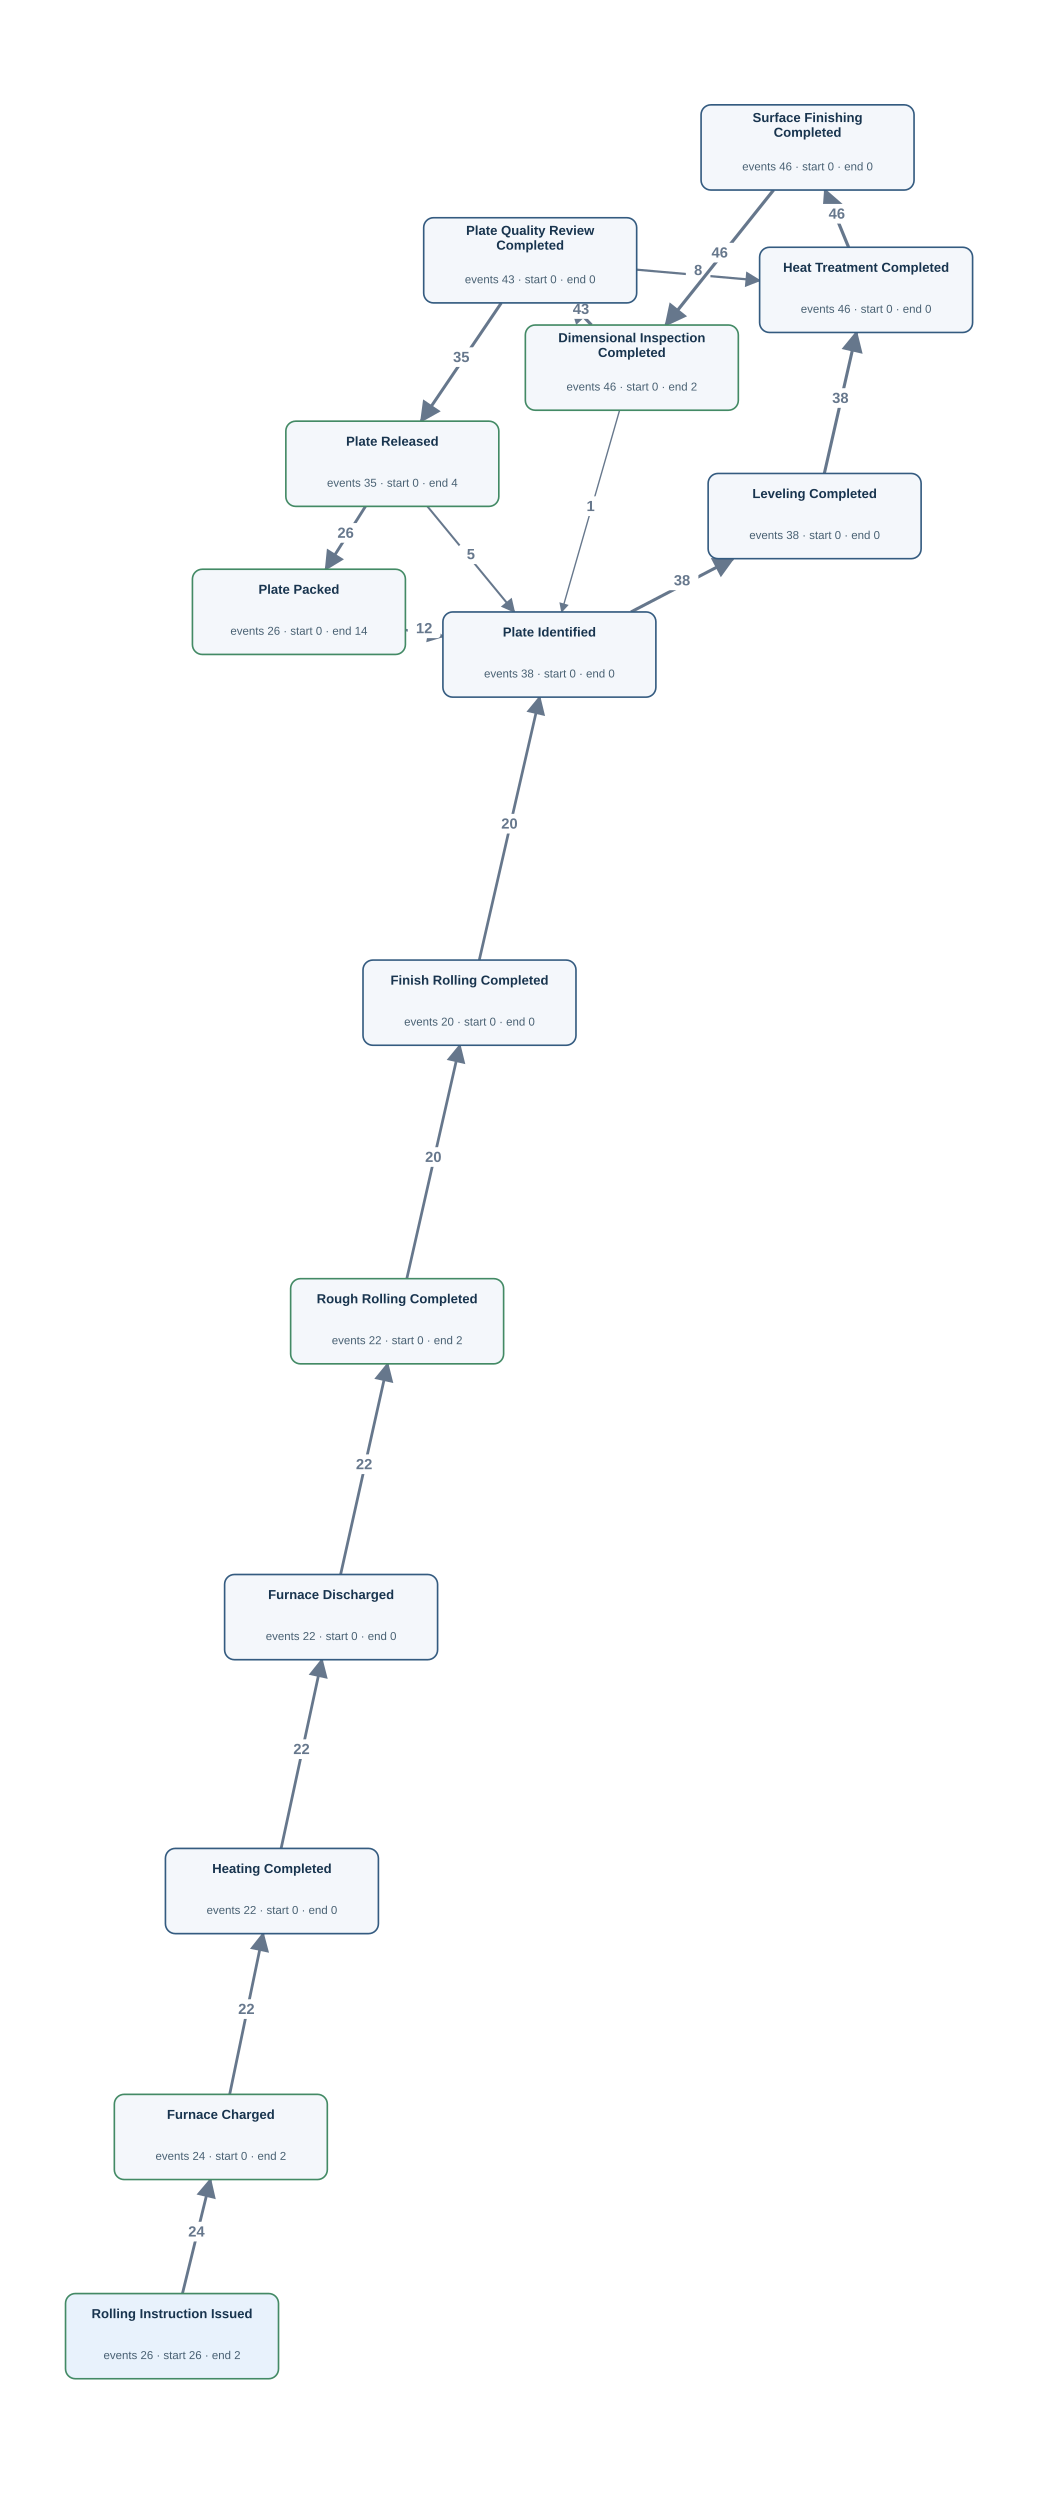
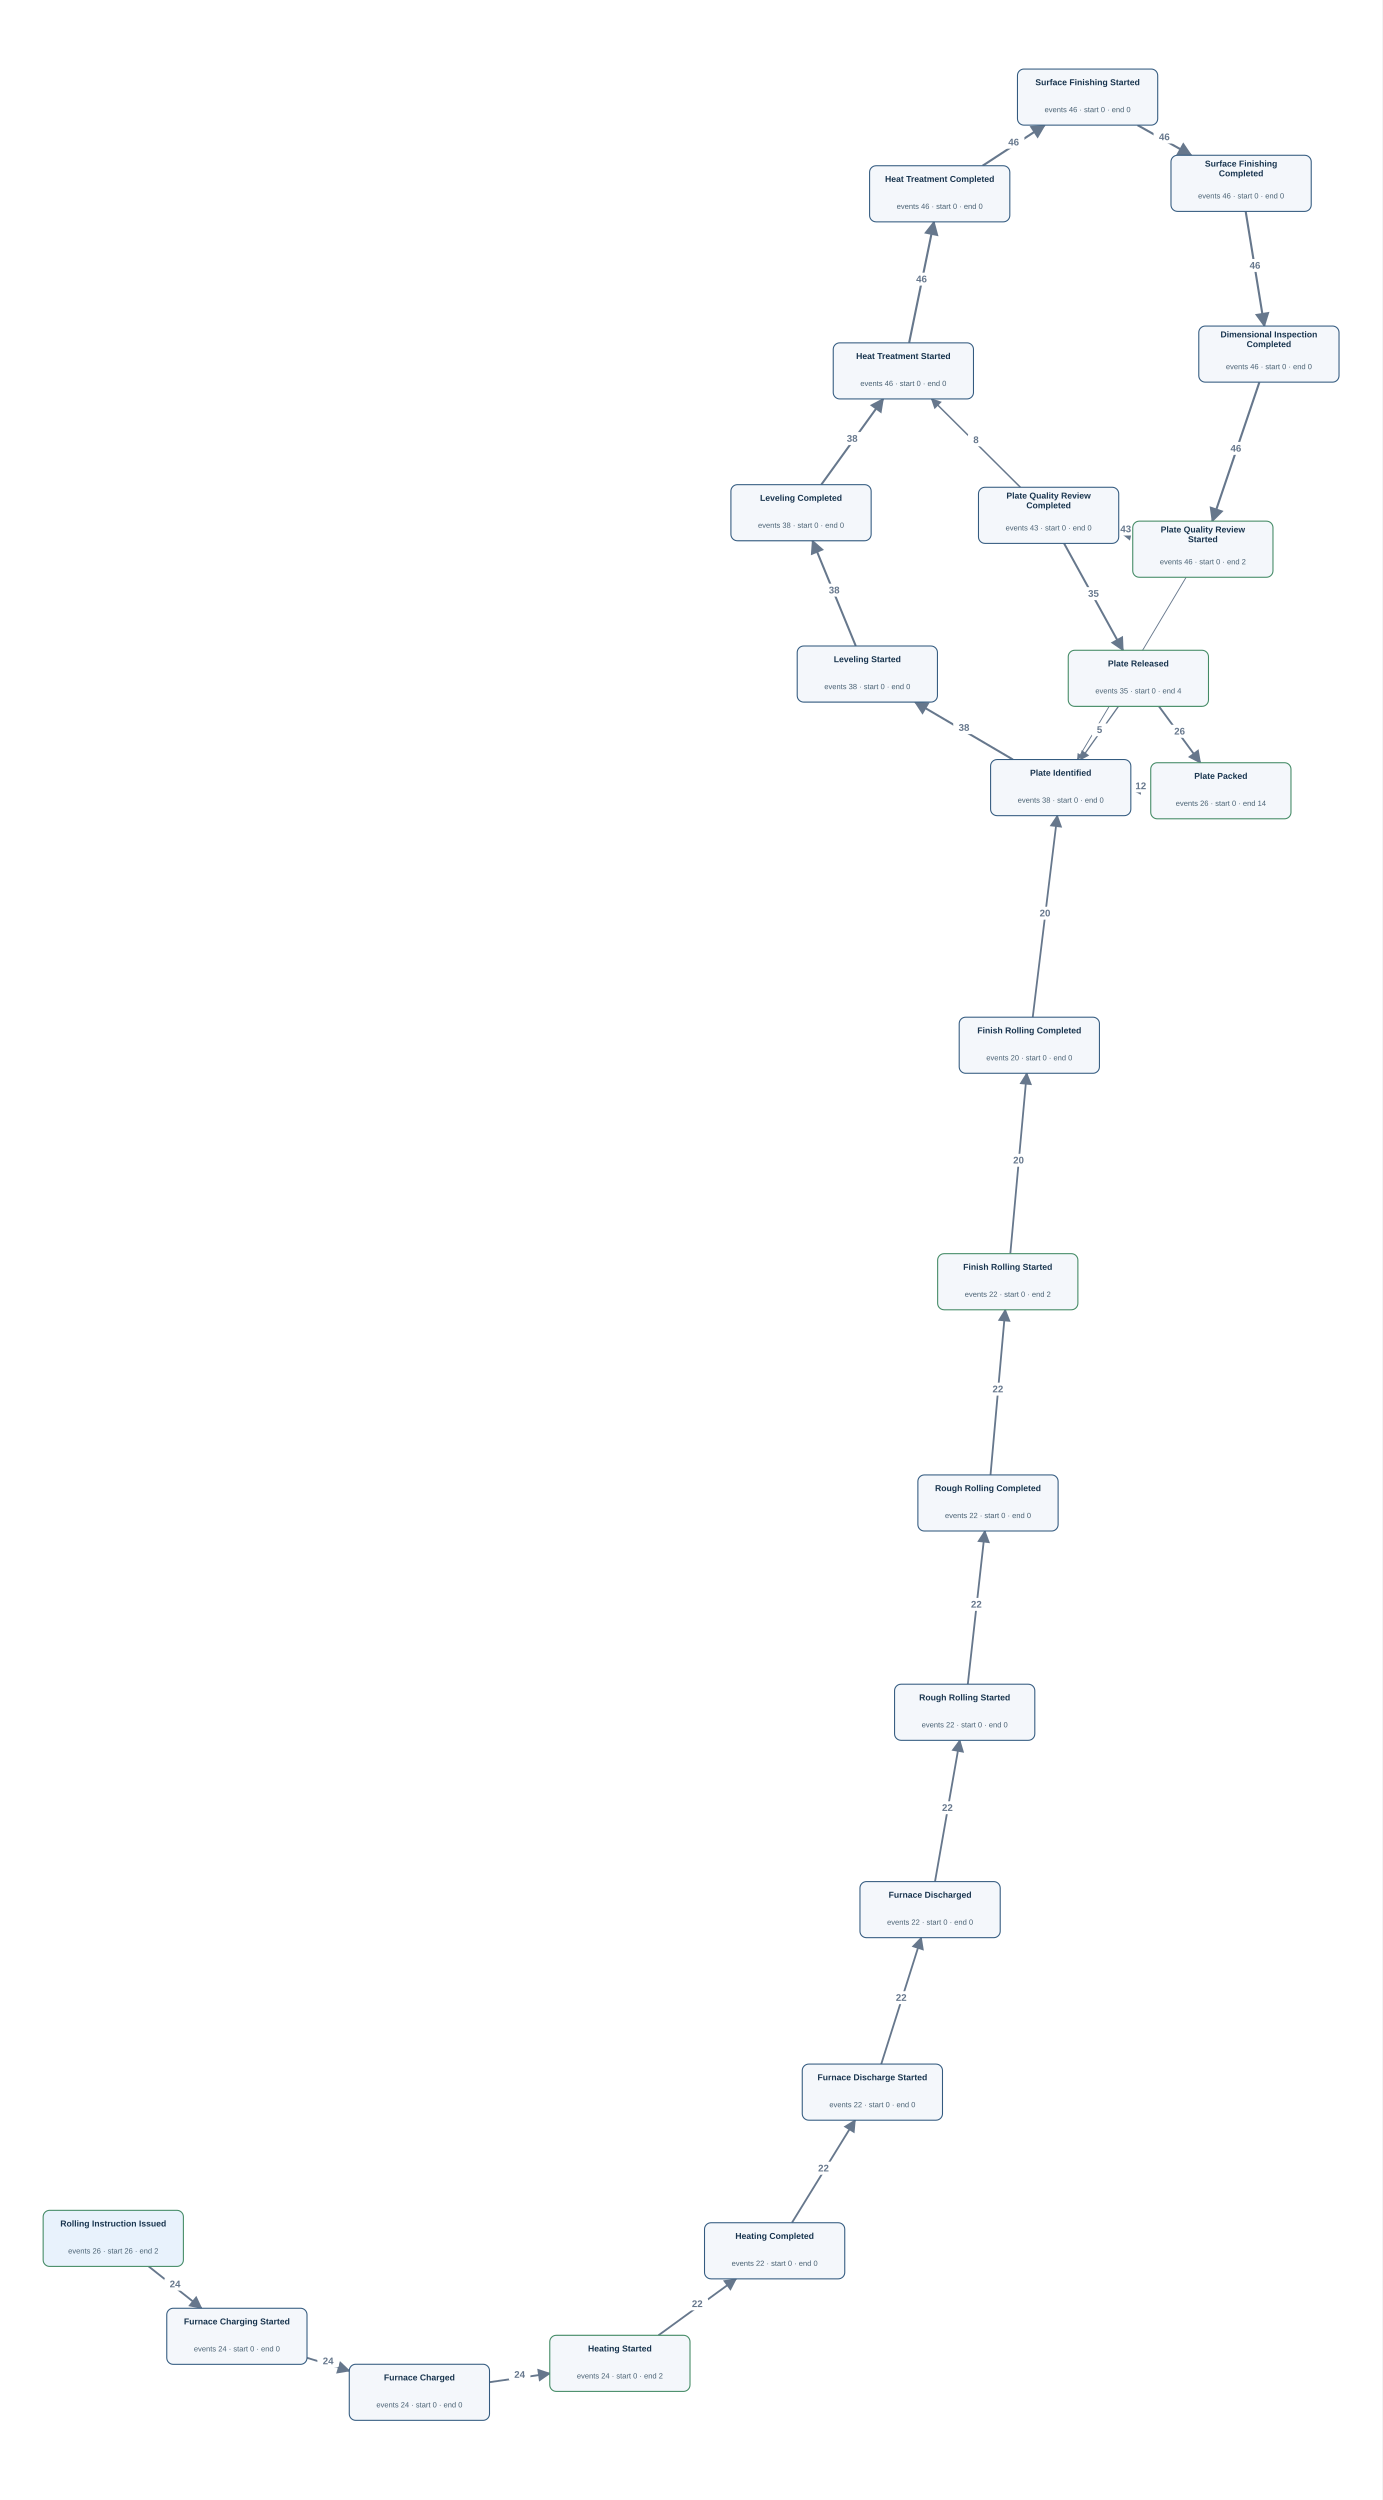
- <svg xmlns="http://www.w3.org/2000/svg" viewBox="0 0 1267 3052" width="1267" height="3052" role="img" aria-label="Gold directly follows graph">
+ <svg xmlns="http://www.w3.org/2000/svg" viewBox="0 0 2563 4635" width="2563" height="4635" role="img" aria-label="Gold directly follows graph">
  <defs>
    <marker id="arr" viewBox="0 0 10 10" refX="9" refY="5" markerWidth="7" markerHeight="7" orient="auto-start-reverse">
      <path d="M 0 0 L 10 5 L 0 10 z" fill="#66778c" />
    </marker>
  </defs>
-   <rect width="1267.343" height="3051.964" fill="#fff" />
-   <g data-source="Dimensional Inspection Completed" data-target="Plate Identified" data-edge="Dimensional Inspection Completed → Plate Identified">
-     <path d="M 756.402 500.794 Q 721.023 623.932, 685.643 747.069" fill="none" stroke="#66778c" stroke-width="1.685" marker-end="url(#arr)" />
-     <rect x="706.023" y="605.932" width="30" height="24" rx="4" fill="white" />
-     <text x="721.023" y="623.932" text-anchor="middle" font-family="Arial,sans-serif" font-size="18" font-weight="700" fill="#66778c">1</text>
-   </g>
-   <g data-source="Dimensional Inspection Completed" data-target="Plate Quality Review Completed" data-edge="Dimensional Inspection Completed → Plate Quality Review Completed">
-     <path d="M 722.082 396.794 Q 709.293 383.294, 696.505 369.794" fill="none" stroke="#66778c" stroke-width="3.849" marker-end="url(#arr)" />
-     <rect x="689.293" y="365.294" width="40" height="24" rx="4" fill="white" />
-     <text x="709.293" y="383.294" text-anchor="middle" font-family="Arial,sans-serif" font-size="18" font-weight="700" fill="#66778c">43</text>
+   <rect width="2562.548" height="4635.314" fill="#fff" />
+   <g data-source="Dimensional Inspection Completed" data-target="Plate Quality Review Started" data-edge="Dimensional Inspection Completed → Plate Quality Review Started">
+     <path d="M 2334.946 708.494 Q 2291.325 837.359, 2247.704 966.224" fill="none" stroke="#66778c" stroke-width="3.895" marker-end="url(#arr)" />
+     <rect x="2271.325" y="819.359" width="40" height="24" rx="4" fill="white" />
+     <text x="2291.325" y="837.359" text-anchor="middle" font-family="Arial,sans-serif" font-size="18" font-weight="700" fill="#66778c">46</text>
  </g>
  <g data-source="Finish Rolling Completed" data-target="Plate Identified" data-edge="Finish Rolling Completed → Plate Identified">
-     <path d="M 585.091 1172.065 Q 621.929 1011.567, 658.767 851.069" fill="none" stroke="#66778c" stroke-width="3.331" marker-end="url(#arr)" />
-     <rect x="601.929" y="993.567" width="40" height="24" rx="4" fill="white" />
-     <text x="621.929" y="1011.567" text-anchor="middle" font-family="Arial,sans-serif" font-size="18" font-weight="700" fill="#66778c">20</text>
-   </g>
-   <g data-source="Furnace Charged" data-target="Heating Completed" data-edge="Furnace Charged → Heating Completed">
-     <path d="M 280.39 2556.786 Q 300.772 2458.675, 321.153 2360.565" fill="none" stroke="#66778c" stroke-width="3.395" marker-end="url(#arr)" />
-     <rect x="280.772" y="2440.675" width="40" height="24" rx="4" fill="white" />
-     <text x="300.772" y="2458.675" text-anchor="middle" font-family="Arial,sans-serif" font-size="18" font-weight="700" fill="#66778c">22</text>
-   </g>
-   <g data-source="Furnace Discharged" data-target="Rough Rolling Completed" data-edge="Furnace Discharged → Rough Rolling Completed">
-     <path d="M 415.811 1922.149 Q 444.509 1793.569, 473.207 1664.989" fill="none" stroke="#66778c" stroke-width="3.395" marker-end="url(#arr)" />
-     <rect x="424.509" y="1775.569" width="40" height="24" rx="4" fill="white" />
-     <text x="444.509" y="1793.569" text-anchor="middle" font-family="Arial,sans-serif" font-size="18" font-weight="700" fill="#66778c">22</text>
-   </g>
-   <g data-source="Heat Treatment Completed" data-target="Surface Finishing Completed" data-edge="Heat Treatment Completed → Surface Finishing Completed">
-     <path d="M 1035.967 301.866 Q 1021.607 266.933, 1007.247 232.0" fill="none" stroke="#66778c" stroke-width="3.895" marker-end="url(#arr)" />
-     <rect x="1001.607" y="248.933" width="40" height="24" rx="4" fill="white" />
-     <text x="1021.607" y="266.933" text-anchor="middle" font-family="Arial,sans-serif" font-size="18" font-weight="700" fill="#66778c">46</text>
-   </g>
-   <g data-source="Heating Completed" data-target="Furnace Discharged" data-edge="Heating Completed → Furnace Discharged">
-     <path d="M 343.19 2256.565 Q 368.08 2141.357, 392.971 2026.149" fill="none" stroke="#66778c" stroke-width="3.395" marker-end="url(#arr)" />
-     <rect x="348.08" y="2123.357" width="40" height="24" rx="4" fill="white" />
-     <text x="368.08" y="2141.357" text-anchor="middle" font-family="Arial,sans-serif" font-size="18" font-weight="700" fill="#66778c">22</text>
-   </g>
-   <g data-source="Leveling Completed" data-target="Heat Treatment Completed" data-edge="Leveling Completed → Heat Treatment Completed">
-     <path d="M 1006.333 578.017 Q 1025.921 491.942, 1045.509 405.866" fill="none" stroke="#66778c" stroke-width="3.764" marker-end="url(#arr)" />
-     <rect x="1005.921" y="473.942" width="40" height="24" rx="4" fill="white" />
-     <text x="1025.921" y="491.942" text-anchor="middle" font-family="Arial,sans-serif" font-size="18" font-weight="700" fill="#66778c">38</text>
-   </g>
-   <g data-source="Plate Identified" data-target="Leveling Completed" data-edge="Plate Identified → Leveling Completed">
-     <path d="M 770.302 747.069 Q 832.601 714.543, 894.9 682.017" fill="none" stroke="#66778c" stroke-width="3.764" marker-end="url(#arr)" />
-     <rect x="812.601" y="696.543" width="40" height="24" rx="4" fill="white" />
-     <text x="832.601" y="714.543" text-anchor="middle" font-family="Arial,sans-serif" font-size="18" font-weight="700" fill="#66778c">38</text>
+     <path d="M 1914.692 1885.88 Q 1937.455 1699.052, 1960.218 1512.223" fill="none" stroke="#66778c" stroke-width="3.331" marker-end="url(#arr)" />
+     <rect x="1917.455" y="1681.052" width="40" height="24" rx="4" fill="white" />
+     <text x="1937.455" y="1699.052" text-anchor="middle" font-family="Arial,sans-serif" font-size="18" font-weight="700" fill="#66778c">20</text>
+   </g>
+   <g data-source="Finish Rolling Started" data-target="Finish Rolling Completed" data-edge="Finish Rolling Started → Finish Rolling Completed">
+     <path d="M 1873.136 2324.317 Q 1888.376 2157.099, 1903.617 1989.88" fill="none" stroke="#66778c" stroke-width="3.331" marker-end="url(#arr)" />
+     <rect x="1868.376" y="2139.099" width="40" height="24" rx="4" fill="white" />
+     <text x="1888.376" y="2157.099" text-anchor="middle" font-family="Arial,sans-serif" font-size="18" font-weight="700" fill="#66778c">20</text>
+   </g>
+   <g data-source="Furnace Charged" data-target="Heating Started" data-edge="Furnace Charged → Heating Started">
+     <path d="M 907.556 4416.549 Q 963.418 4408.485, 1019.28 4400.422" fill="none" stroke="#66778c" stroke-width="3.453" marker-end="url(#arr)" />
+     <rect x="943.418" y="4390.485" width="40" height="24" rx="4" fill="white" />
+     <text x="963.418" y="4408.485" text-anchor="middle" font-family="Arial,sans-serif" font-size="18" font-weight="700" fill="#66778c">24</text>
+   </g>
+   <g data-source="Furnace Charging Started" data-target="Furnace Charged" data-edge="Furnace Charging Started → Furnace Charged">
+     <path d="M 569.186 4371.378 Q 608.371 4383.402, 647.556 4395.425" fill="none" stroke="#66778c" stroke-width="3.453" marker-end="url(#arr)" />
+     <rect x="588.371" y="4365.402" width="40" height="24" rx="4" fill="white" />
+     <text x="608.371" y="4383.402" text-anchor="middle" font-family="Arial,sans-serif" font-size="18" font-weight="700" fill="#66778c">24</text>
+   </g>
+   <g data-source="Furnace Discharge Started" data-target="Furnace Discharged" data-edge="Furnace Discharge Started → Furnace Discharged">
+     <path d="M 1633.822 3826.823 Q 1670.881 3709.642, 1707.94 3592.46" fill="none" stroke="#66778c" stroke-width="3.395" marker-end="url(#arr)" />
+     <rect x="1650.881" y="3691.642" width="40" height="24" rx="4" fill="white" />
+     <text x="1670.881" y="3709.642" text-anchor="middle" font-family="Arial,sans-serif" font-size="18" font-weight="700" fill="#66778c">22</text>
+   </g>
+   <g data-source="Furnace Discharged" data-target="Rough Rolling Started" data-edge="Furnace Discharged → Rough Rolling Started">
+     <path d="M 1733.5 3488.46 Q 1756.455 3357.502, 1779.411 3226.544" fill="none" stroke="#66778c" stroke-width="3.395" marker-end="url(#arr)" />
+     <rect x="1736.455" y="3339.502" width="40" height="24" rx="4" fill="white" />
+     <text x="1756.455" y="3357.502" text-anchor="middle" font-family="Arial,sans-serif" font-size="18" font-weight="700" fill="#66778c">22</text>
+   </g>
+   <g data-source="Heat Treatment Completed" data-target="Surface Finishing Started" data-edge="Heat Treatment Completed → Surface Finishing Started">
+     <path d="M 1821.728 307.306 Q 1879.303 269.653, 1936.878 232.0" fill="none" stroke="#66778c" stroke-width="3.895" marker-end="url(#arr)" />
+     <rect x="1859.303" y="251.653" width="40" height="24" rx="4" fill="white" />
+     <text x="1879.303" y="269.653" text-anchor="middle" font-family="Arial,sans-serif" font-size="18" font-weight="700" fill="#66778c">46</text>
+   </g>
+   <g data-source="Heat Treatment Started" data-target="Heat Treatment Completed" data-edge="Heat Treatment Started → Heat Treatment Completed">
+     <path d="M 1685.491 635.641 Q 1708.516 523.474, 1731.541 411.306" fill="none" stroke="#66778c" stroke-width="3.895" marker-end="url(#arr)" />
+     <rect x="1688.516" y="505.474" width="40" height="24" rx="4" fill="white" />
+     <text x="1708.516" y="523.474" text-anchor="middle" font-family="Arial,sans-serif" font-size="18" font-weight="700" fill="#66778c">46</text>
+   </g>
+   <g data-source="Heating Completed" data-target="Furnace Discharge Started" data-edge="Heating Completed → Furnace Discharge Started">
+     <path d="M 1468.206 4120.979 Q 1526.775 4025.901, 1585.344 3930.823" fill="none" stroke="#66778c" stroke-width="3.395" marker-end="url(#arr)" />
+     <rect x="1506.775" y="4007.901" width="40" height="24" rx="4" fill="white" />
+     <text x="1526.775" y="4025.901" text-anchor="middle" font-family="Arial,sans-serif" font-size="18" font-weight="700" fill="#66778c">22</text>
+   </g>
+   <g data-source="Heating Started" data-target="Heating Completed" data-edge="Heating Started → Heating Completed">
+     <path d="M 1220.77 4329.657 Q 1292.727 4277.318, 1364.683 4224.979" fill="none" stroke="#66778c" stroke-width="3.395" marker-end="url(#arr)" />
+     <rect x="1272.727" y="4259.318" width="40" height="24" rx="4" fill="white" />
+     <text x="1292.727" y="4277.318" text-anchor="middle" font-family="Arial,sans-serif" font-size="18" font-weight="700" fill="#66778c">22</text>
+   </g>
+   <g data-source="Leveling Completed" data-target="Heat Treatment Started" data-edge="Leveling Completed → Heat Treatment Started">
+     <path d="M 1522.626 898.57 Q 1579.962 819.105, 1637.298 739.641" fill="none" stroke="#66778c" stroke-width="3.764" marker-end="url(#arr)" />
+     <rect x="1559.962" y="801.105" width="40" height="24" rx="4" fill="white" />
+     <text x="1579.962" y="819.105" text-anchor="middle" font-family="Arial,sans-serif" font-size="18" font-weight="700" fill="#66778c">38</text>
+   </g>
+   <g data-source="Leveling Started" data-target="Leveling Completed" data-edge="Leveling Started → Leveling Completed">
+     <path d="M 1586.653 1197.704 Q 1546.563 1100.137, 1506.473 1002.57" fill="none" stroke="#66778c" stroke-width="3.764" marker-end="url(#arr)" />
+     <rect x="1526.563" y="1082.137" width="40" height="24" rx="4" fill="white" />
+     <text x="1546.563" y="1100.137" text-anchor="middle" font-family="Arial,sans-serif" font-size="18" font-weight="700" fill="#66778c">38</text>
+   </g>
+   <g data-source="Plate Identified" data-target="Leveling Started" data-edge="Plate Identified → Leveling Started">
+     <path d="M 1877.993 1408.223 Q 1787.287 1354.964, 1696.58 1301.704" fill="none" stroke="#66778c" stroke-width="3.764" marker-end="url(#arr)" />
+     <rect x="1767.287" y="1336.964" width="40" height="24" rx="4" fill="white" />
+     <text x="1787.287" y="1354.964" text-anchor="middle" font-family="Arial,sans-serif" font-size="18" font-weight="700" fill="#66778c">38</text>
  </g>
  <g data-source="Plate Packed" data-target="Plate Identified" data-edge="Plate Packed → Plate Identified">
-     <path d="M 494.913 769.101 Q 517.808 773.004, 540.703 776.907" fill="none" stroke="#66778c" stroke-width="2.995" marker-end="url(#arr)" />
-     <rect x="497.808" y="755.004" width="40" height="24" rx="4" fill="white" />
-     <text x="517.808" y="773.004" text-anchor="middle" font-family="Arial,sans-serif" font-size="18" font-weight="700" fill="#66778c">12</text>
-   </g>
-   <g data-source="Plate Quality Review Completed" data-target="Heat Treatment Completed" data-edge="Plate Quality Review Completed → Heat Treatment Completed">
-     <path d="M 777.244 329.229 Q 852.293 335.83, 927.343 342.432" fill="none" stroke="#66778c" stroke-width="2.738" marker-end="url(#arr)" />
-     <rect x="837.293" y="317.83" width="30" height="24" rx="4" fill="white" />
-     <text x="852.293" y="335.83" text-anchor="middle" font-family="Arial,sans-serif" font-size="18" font-weight="700" fill="#66778c">8</text>
+     <path d="M 2133.474 1463.512 Q 2115.014 1463.148, 2096.554 1462.784" fill="none" stroke="#66778c" stroke-width="2.995" marker-end="url(#arr)" />
+     <rect x="2095.014" y="1445.148" width="40" height="24" rx="4" fill="white" />
+     <text x="2115.014" y="1463.148" text-anchor="middle" font-family="Arial,sans-serif" font-size="18" font-weight="700" fill="#66778c">12</text>
+   </g>
+   <g data-source="Plate Quality Review Completed" data-target="Heat Treatment Started" data-edge="Plate Quality Review Completed → Heat Treatment Started">
+     <path d="M 1891.808 903.415 Q 1809.459 821.528, 1727.11 739.641" fill="none" stroke="#66778c" stroke-width="2.738" marker-end="url(#arr)" />
+     <rect x="1794.459" y="803.528" width="30" height="24" rx="4" fill="white" />
+     <text x="1809.459" y="821.528" text-anchor="middle" font-family="Arial,sans-serif" font-size="18" font-weight="700" fill="#66778c">8</text>
  </g>
  <g data-source="Plate Quality Review Completed" data-target="Plate Released" data-edge="Plate Quality Review Completed → Plate Released">
-     <path d="M 612.014 369.794 Q 563.103 441.986, 514.193 514.177" fill="none" stroke="#66778c" stroke-width="3.708" marker-end="url(#arr)" />
-     <rect x="543.103" y="423.986" width="40" height="24" rx="4" fill="white" />
-     <text x="563.103" y="441.986" text-anchor="middle" font-family="Arial,sans-serif" font-size="18" font-weight="700" fill="#66778c">35</text>
+     <path d="M 1972.74 1007.415 Q 2027.314 1106.507, 2081.888 1205.599" fill="none" stroke="#66778c" stroke-width="3.708" marker-end="url(#arr)" />
+     <rect x="2007.314" y="1088.507" width="40" height="24" rx="4" fill="white" />
+     <text x="2027.314" y="1106.507" text-anchor="middle" font-family="Arial,sans-serif" font-size="18" font-weight="700" fill="#66778c">35</text>
+   </g>
+   <g data-source="Plate Quality Review Started" data-target="Plate Identified" data-edge="Plate Quality Review Started → Plate Identified">
+     <path d="M 2199.096 1070.224 Q 2098.328 1239.224, 1997.56 1408.223" fill="none" stroke="#66778c" stroke-width="1.685" marker-end="url(#arr)" />
+     <rect x="2083.328" y="1221.224" width="30" height="24" rx="4" fill="white" />
+     <text x="2098.328" y="1239.224" text-anchor="middle" font-family="Arial,sans-serif" font-size="18" font-weight="700" fill="#66778c">1</text>
+   </g>
+   <g data-source="Plate Quality Review Started" data-target="Plate Quality Review Completed" data-edge="Plate Quality Review Started → Plate Quality Review Completed">
+     <path d="M 2100.102 989.675 Q 2087.102 986.82, 2074.102 983.965" fill="none" stroke="#66778c" stroke-width="3.849" marker-end="url(#arr)" />
+     <rect x="2067.102" y="968.82" width="40" height="24" rx="4" fill="white" />
+     <text x="2087.102" y="986.82" text-anchor="middle" font-family="Arial,sans-serif" font-size="18" font-weight="700" fill="#66778c">43</text>
  </g>
  <g data-source="Plate Released" data-target="Plate Identified" data-edge="Plate Released → Plate Identified">
-     <path d="M 521.774 618.177 Q 574.832 682.623, 627.891 747.069" fill="none" stroke="#66778c" stroke-width="2.454" marker-end="url(#arr)" />
-     <rect x="559.832" y="664.623" width="30" height="24" rx="4" fill="white" />
-     <text x="574.832" y="682.623" text-anchor="middle" font-family="Arial,sans-serif" font-size="18" font-weight="700" fill="#66778c">5</text>
+     <path d="M 2073.579 1309.599 Q 2038.541 1358.911, 2003.502 1408.223" fill="none" stroke="#66778c" stroke-width="2.454" marker-end="url(#arr)" />
+     <rect x="2023.541" y="1340.911" width="30" height="24" rx="4" fill="white" />
+     <text x="2038.541" y="1358.911" text-anchor="middle" font-family="Arial,sans-serif" font-size="18" font-weight="700" fill="#66778c">5</text>
  </g>
  <g data-source="Plate Released" data-target="Plate Packed" data-edge="Plate Released → Plate Packed">
-     <path d="M 446.154 618.177 Q 421.938 656.559, 397.722 694.94" fill="none" stroke="#66778c" stroke-width="3.507" marker-end="url(#arr)" />
-     <rect x="401.938" y="638.559" width="40" height="24" rx="4" fill="white" />
-     <text x="421.938" y="656.559" text-anchor="middle" font-family="Arial,sans-serif" font-size="18" font-weight="700" fill="#66778c">26</text>
-   </g>
-   <g data-source="Rolling Instruction Issued" data-target="Furnace Charged" data-edge="Rolling Instruction Issued → Furnace Charged">
-     <path d="M 222.742 2799.964 Q 239.794 2730.375, 256.846 2660.786" fill="none" stroke="#66778c" stroke-width="3.453" marker-end="url(#arr)" />
-     <rect x="219.794" y="2712.375" width="40" height="24" rx="4" fill="white" />
-     <text x="239.794" y="2730.375" text-anchor="middle" font-family="Arial,sans-serif" font-size="18" font-weight="700" fill="#66778c">24</text>
-   </g>
-   <g data-source="Rough Rolling Completed" data-target="Finish Rolling Completed" data-edge="Rough Rolling Completed → Finish Rolling Completed">
-     <path d="M 496.625 1560.989 Q 528.984 1418.527, 561.344 1276.065" fill="none" stroke="#66778c" stroke-width="3.331" marker-end="url(#arr)" />
-     <rect x="508.984" y="1400.527" width="40" height="24" rx="4" fill="white" />
-     <text x="528.984" y="1418.527" text-anchor="middle" font-family="Arial,sans-serif" font-size="18" font-weight="700" fill="#66778c">20</text>
+     <path d="M 2148.677 1309.599 Q 2187.001 1361.836, 2225.324 1414.073" fill="none" stroke="#66778c" stroke-width="3.507" marker-end="url(#arr)" />
+     <rect x="2167.001" y="1343.836" width="40" height="24" rx="4" fill="white" />
+     <text x="2187.001" y="1361.836" text-anchor="middle" font-family="Arial,sans-serif" font-size="18" font-weight="700" fill="#66778c">26</text>
+   </g>
+   <g data-source="Rolling Instruction Issued" data-target="Furnace Charging Started" data-edge="Rolling Instruction Issued → Furnace Charging Started">
+     <path d="M 275.645 4201.943 Q 324.593 4240.716, 373.541 4279.49" fill="none" stroke="#66778c" stroke-width="3.453" marker-end="url(#arr)" />
+     <rect x="304.593" y="4222.716" width="40" height="24" rx="4" fill="white" />
+     <text x="324.593" y="4240.716" text-anchor="middle" font-family="Arial,sans-serif" font-size="18" font-weight="700" fill="#66778c">24</text>
+   </g>
+   <g data-source="Rough Rolling Completed" data-target="Finish Rolling Started" data-edge="Rough Rolling Completed → Finish Rolling Started">
+     <path d="M 1836.39 2734.518 Q 1850.07 2581.417, 1863.75 2428.317" fill="none" stroke="#66778c" stroke-width="3.395" marker-end="url(#arr)" />
+     <rect x="1830.07" y="2563.417" width="40" height="24" rx="4" fill="white" />
+     <text x="1850.07" y="2581.417" text-anchor="middle" font-family="Arial,sans-serif" font-size="18" font-weight="700" fill="#66778c">22</text>
+   </g>
+   <g data-source="Rough Rolling Started" data-target="Rough Rolling Completed" data-edge="Rough Rolling Started → Rough Rolling Completed">
+     <path d="M 1794.317 3122.544 Q 1810.135 2980.531, 1825.952 2838.518" fill="none" stroke="#66778c" stroke-width="3.395" marker-end="url(#arr)" />
+     <rect x="1790.135" y="2962.531" width="40" height="24" rx="4" fill="white" />
+     <text x="1810.135" y="2980.531" text-anchor="middle" font-family="Arial,sans-serif" font-size="18" font-weight="700" fill="#66778c">22</text>
  </g>
  <g data-source="Surface Finishing Completed" data-target="Dimensional Inspection Completed" data-edge="Surface Finishing Completed → Dimensional Inspection Completed">
-     <path d="M 944.37 232.0 Q 878.607 314.397, 812.845 396.794" fill="none" stroke="#66778c" stroke-width="3.895" marker-end="url(#arr)" />
-     <rect x="858.607" y="296.397" width="40" height="24" rx="4" fill="white" />
-     <text x="878.607" y="314.397" text-anchor="middle" font-family="Arial,sans-serif" font-size="18" font-weight="700" fill="#66778c">46</text>
+     <path d="M 2309.463 391.892 Q 2326.772 498.193, 2344.081 604.494" fill="none" stroke="#66778c" stroke-width="3.895" marker-end="url(#arr)" />
+     <rect x="2306.772" y="480.193" width="40" height="24" rx="4" fill="white" />
+     <text x="2326.772" y="498.193" text-anchor="middle" font-family="Arial,sans-serif" font-size="18" font-weight="700" fill="#66778c">46</text>
+   </g>
+   <g data-source="Surface Finishing Started" data-target="Surface Finishing Completed" data-edge="Surface Finishing Started → Surface Finishing Completed">
+     <path d="M 2108.95 232.0 Q 2158.693 259.946, 2208.437 287.892" fill="none" stroke="#66778c" stroke-width="3.895" marker-end="url(#arr)" />
+     <rect x="2138.693" y="241.946" width="40" height="24" rx="4" fill="white" />
+     <text x="2158.693" y="259.946" text-anchor="middle" font-family="Arial,sans-serif" font-size="18" font-weight="700" fill="#66778c">46</text>
  </g>
  <g data-activity="Dimensional Inspection Completed">
-     <rect x="641.343" y="396.794" width="260" height="104" rx="12" fill="#f4f7fb" stroke="#438a65" stroke-width="2" />
-     <text x="771.343" y="417.794" text-anchor="middle" font-family="Arial,sans-serif" font-size="16" font-weight="600" fill="#18344e">Dimensional Inspection</text>
-     <text x="771.343" y="435.794" text-anchor="middle" font-family="Arial,sans-serif" font-size="16" font-weight="600" fill="#18344e">Completed</text>
-     <text x="771.343" y="476.794" text-anchor="middle" font-family="Arial,sans-serif" font-size="14" fill="#486072">events 46 · start 0 · end 2</text>
+     <rect x="2222.548" y="604.494" width="260" height="104" rx="12" fill="#f4f7fb" stroke="#345b80" stroke-width="2" />
+     <text x="2352.548" y="625.494" text-anchor="middle" font-family="Arial,sans-serif" font-size="16" font-weight="600" fill="#18344e">Dimensional Inspection</text>
+     <text x="2352.548" y="643.494" text-anchor="middle" font-family="Arial,sans-serif" font-size="16" font-weight="600" fill="#18344e">Completed</text>
+     <text x="2352.548" y="684.494" text-anchor="middle" font-family="Arial,sans-serif" font-size="14" fill="#486072">events 46 · start 0 · end 0</text>
  </g>
  <g data-activity="Finish Rolling Completed">
-     <rect x="443.155" y="1172.065" width="260" height="104" rx="12" fill="#f4f7fb" stroke="#345b80" stroke-width="2" />
-     <text x="573.155" y="1202.065" text-anchor="middle" font-family="Arial,sans-serif" font-size="16" font-weight="600" fill="#18344e">Finish Rolling Completed</text>
-     <text x="573.155" y="1252.065" text-anchor="middle" font-family="Arial,sans-serif" font-size="14" fill="#486072">events 20 · start 0 · end 0</text>
+     <rect x="1778.356" y="1885.88" width="260" height="104" rx="12" fill="#f4f7fb" stroke="#345b80" stroke-width="2" />
+     <text x="1908.356" y="1915.88" text-anchor="middle" font-family="Arial,sans-serif" font-size="16" font-weight="600" fill="#18344e">Finish Rolling Completed</text>
+     <text x="1908.356" y="1965.88" text-anchor="middle" font-family="Arial,sans-serif" font-size="14" fill="#486072">events 20 · start 0 · end 0</text>
+   </g>
+   <g data-activity="Finish Rolling Started">
+     <rect x="1738.396" y="2324.317" width="260" height="104" rx="12" fill="#f4f7fb" stroke="#438a65" stroke-width="2" />
+     <text x="1868.396" y="2354.317" text-anchor="middle" font-family="Arial,sans-serif" font-size="16" font-weight="600" fill="#18344e">Finish Rolling Started</text>
+     <text x="1868.396" y="2404.317" text-anchor="middle" font-family="Arial,sans-serif" font-size="14" fill="#486072">events 22 · start 0 · end 2</text>
  </g>
  <g data-activity="Furnace Charged">
-     <rect x="139.588" y="2556.786" width="260" height="104" rx="12" fill="#f4f7fb" stroke="#438a65" stroke-width="2" />
-     <text x="269.588" y="2586.786" text-anchor="middle" font-family="Arial,sans-serif" font-size="16" font-weight="600" fill="#18344e">Furnace Charged</text>
-     <text x="269.588" y="2636.786" text-anchor="middle" font-family="Arial,sans-serif" font-size="14" fill="#486072">events 24 · start 0 · end 2</text>
+     <rect x="647.556" y="4383.314" width="260" height="104" rx="12" fill="#f4f7fb" stroke="#345b80" stroke-width="2" />
+     <text x="777.556" y="4413.314" text-anchor="middle" font-family="Arial,sans-serif" font-size="16" font-weight="600" fill="#18344e">Furnace Charged</text>
+     <text x="777.556" y="4463.314" text-anchor="middle" font-family="Arial,sans-serif" font-size="14" fill="#486072">events 24 · start 0 · end 0</text>
+   </g>
+   <g data-activity="Furnace Charging Started">
+     <rect x="309.186" y="4279.49" width="260" height="104" rx="12" fill="#f4f7fb" stroke="#345b80" stroke-width="2" />
+     <text x="439.186" y="4309.49" text-anchor="middle" font-family="Arial,sans-serif" font-size="16" font-weight="600" fill="#18344e">Furnace Charging Started</text>
+     <text x="439.186" y="4359.49" text-anchor="middle" font-family="Arial,sans-serif" font-size="14" fill="#486072">events 24 · start 0 · end 0</text>
+   </g>
+   <g data-activity="Furnace Discharge Started">
+     <rect x="1487.377" y="3826.823" width="260" height="104" rx="12" fill="#f4f7fb" stroke="#345b80" stroke-width="2" />
+     <text x="1617.377" y="3856.823" text-anchor="middle" font-family="Arial,sans-serif" font-size="16" font-weight="600" fill="#18344e">Furnace Discharge Started</text>
+     <text x="1617.377" y="3906.823" text-anchor="middle" font-family="Arial,sans-serif" font-size="14" fill="#486072">events 22 · start 0 · end 0</text>
  </g>
  <g data-activity="Furnace Discharged">
-     <rect x="274.205" y="1922.149" width="260" height="104" rx="12" fill="#f4f7fb" stroke="#345b80" stroke-width="2" />
-     <text x="404.205" y="1952.149" text-anchor="middle" font-family="Arial,sans-serif" font-size="16" font-weight="600" fill="#18344e">Furnace Discharged</text>
-     <text x="404.205" y="2002.149" text-anchor="middle" font-family="Arial,sans-serif" font-size="14" fill="#486072">events 22 · start 0 · end 0</text>
+     <rect x="1594.385" y="3488.46" width="260" height="104" rx="12" fill="#f4f7fb" stroke="#345b80" stroke-width="2" />
+     <text x="1724.385" y="3518.46" text-anchor="middle" font-family="Arial,sans-serif" font-size="16" font-weight="600" fill="#18344e">Furnace Discharged</text>
+     <text x="1724.385" y="3568.46" text-anchor="middle" font-family="Arial,sans-serif" font-size="14" fill="#486072">events 22 · start 0 · end 0</text>
  </g>
  <g data-activity="Heat Treatment Completed">
-     <rect x="927.343" y="301.866" width="260" height="104" rx="12" fill="#f4f7fb" stroke="#345b80" stroke-width="2" />
-     <text x="1057.343" y="331.866" text-anchor="middle" font-family="Arial,sans-serif" font-size="16" font-weight="600" fill="#18344e">Heat Treatment Completed</text>
-     <text x="1057.343" y="381.866" text-anchor="middle" font-family="Arial,sans-serif" font-size="14" fill="#486072">events 46 · start 0 · end 0</text>
+     <rect x="1612.215" y="307.306" width="260" height="104" rx="12" fill="#f4f7fb" stroke="#345b80" stroke-width="2" />
+     <text x="1742.215" y="337.306" text-anchor="middle" font-family="Arial,sans-serif" font-size="16" font-weight="600" fill="#18344e">Heat Treatment Completed</text>
+     <text x="1742.215" y="387.306" text-anchor="middle" font-family="Arial,sans-serif" font-size="14" fill="#486072">events 46 · start 0 · end 0</text>
+   </g>
+   <g data-activity="Heat Treatment Started">
+     <rect x="1544.817" y="635.641" width="260" height="104" rx="12" fill="#f4f7fb" stroke="#345b80" stroke-width="2" />
+     <text x="1674.817" y="665.641" text-anchor="middle" font-family="Arial,sans-serif" font-size="16" font-weight="600" fill="#18344e">Heat Treatment Started</text>
+     <text x="1674.817" y="715.641" text-anchor="middle" font-family="Arial,sans-serif" font-size="14" fill="#486072">events 46 · start 0 · end 0</text>
  </g>
  <g data-activity="Heating Completed">
-     <rect x="201.955" y="2256.565" width="260" height="104" rx="12" fill="#f4f7fb" stroke="#345b80" stroke-width="2" />
-     <text x="331.955" y="2286.565" text-anchor="middle" font-family="Arial,sans-serif" font-size="16" font-weight="600" fill="#18344e">Heating Completed</text>
-     <text x="331.955" y="2336.565" text-anchor="middle" font-family="Arial,sans-serif" font-size="14" fill="#486072">events 22 · start 0 · end 0</text>
+     <rect x="1306.173" y="4120.979" width="260" height="104" rx="12" fill="#f4f7fb" stroke="#345b80" stroke-width="2" />
+     <text x="1436.173" y="4150.979" text-anchor="middle" font-family="Arial,sans-serif" font-size="16" font-weight="600" fill="#18344e">Heating Completed</text>
+     <text x="1436.173" y="4200.979" text-anchor="middle" font-family="Arial,sans-serif" font-size="14" fill="#486072">events 22 · start 0 · end 0</text>
+   </g>
+   <g data-activity="Heating Started">
+     <rect x="1019.28" y="4329.657" width="260" height="104" rx="12" fill="#f4f7fb" stroke="#438a65" stroke-width="2" />
+     <text x="1149.28" y="4359.657" text-anchor="middle" font-family="Arial,sans-serif" font-size="16" font-weight="600" fill="#18344e">Heating Started</text>
+     <text x="1149.28" y="4409.657" text-anchor="middle" font-family="Arial,sans-serif" font-size="14" fill="#486072">events 24 · start 0 · end 2</text>
  </g>
  <g data-activity="Leveling Completed">
-     <rect x="864.5" y="578.017" width="260" height="104" rx="12" fill="#f4f7fb" stroke="#345b80" stroke-width="2" />
-     <text x="994.5" y="608.017" text-anchor="middle" font-family="Arial,sans-serif" font-size="16" font-weight="600" fill="#18344e">Leveling Completed</text>
-     <text x="994.5" y="658.017" text-anchor="middle" font-family="Arial,sans-serif" font-size="14" fill="#486072">events 38 · start 0 · end 0</text>
+     <rect x="1355.107" y="898.57" width="260" height="104" rx="12" fill="#f4f7fb" stroke="#345b80" stroke-width="2" />
+     <text x="1485.107" y="928.57" text-anchor="middle" font-family="Arial,sans-serif" font-size="16" font-weight="600" fill="#18344e">Leveling Completed</text>
+     <text x="1485.107" y="978.57" text-anchor="middle" font-family="Arial,sans-serif" font-size="14" fill="#486072">events 38 · start 0 · end 0</text>
+   </g>
+   <g data-activity="Leveling Started">
+     <rect x="1478.019" y="1197.704" width="260" height="104" rx="12" fill="#f4f7fb" stroke="#345b80" stroke-width="2" />
+     <text x="1608.019" y="1227.704" text-anchor="middle" font-family="Arial,sans-serif" font-size="16" font-weight="600" fill="#18344e">Leveling Started</text>
+     <text x="1608.019" y="1277.704" text-anchor="middle" font-family="Arial,sans-serif" font-size="14" fill="#486072">events 38 · start 0 · end 0</text>
  </g>
  <g data-activity="Plate Identified">
-     <rect x="540.703" y="747.069" width="260" height="104" rx="12" fill="#f4f7fb" stroke="#345b80" stroke-width="2" />
-     <text x="670.703" y="777.069" text-anchor="middle" font-family="Arial,sans-serif" font-size="16" font-weight="600" fill="#18344e">Plate Identified</text>
-     <text x="670.703" y="827.069" text-anchor="middle" font-family="Arial,sans-serif" font-size="14" fill="#486072">events 38 · start 0 · end 0</text>
+     <rect x="1836.554" y="1408.223" width="260" height="104" rx="12" fill="#f4f7fb" stroke="#345b80" stroke-width="2" />
+     <text x="1966.554" y="1438.223" text-anchor="middle" font-family="Arial,sans-serif" font-size="16" font-weight="600" fill="#18344e">Plate Identified</text>
+     <text x="1966.554" y="1488.223" text-anchor="middle" font-family="Arial,sans-serif" font-size="14" fill="#486072">events 38 · start 0 · end 0</text>
  </g>
  <g data-activity="Plate Packed">
-     <rect x="234.913" y="694.94" width="260" height="104" rx="12" fill="#f4f7fb" stroke="#438a65" stroke-width="2" />
-     <text x="364.913" y="724.94" text-anchor="middle" font-family="Arial,sans-serif" font-size="16" font-weight="600" fill="#18344e">Plate Packed</text>
-     <text x="364.913" y="774.94" text-anchor="middle" font-family="Arial,sans-serif" font-size="14" fill="#486072">events 26 · start 0 · end 14</text>
+     <rect x="2133.474" y="1414.073" width="260" height="104" rx="12" fill="#f4f7fb" stroke="#438a65" stroke-width="2" />
+     <text x="2263.474" y="1444.073" text-anchor="middle" font-family="Arial,sans-serif" font-size="16" font-weight="600" fill="#18344e">Plate Packed</text>
+     <text x="2263.474" y="1494.073" text-anchor="middle" font-family="Arial,sans-serif" font-size="14" fill="#486072">events 26 · start 0 · end 14</text>
  </g>
  <g data-activity="Plate Quality Review Completed">
-     <rect x="517.244" y="265.794" width="260" height="104" rx="12" fill="#f4f7fb" stroke="#345b80" stroke-width="2" />
-     <text x="647.244" y="286.794" text-anchor="middle" font-family="Arial,sans-serif" font-size="16" font-weight="600" fill="#18344e">Plate Quality Review</text>
-     <text x="647.244" y="304.794" text-anchor="middle" font-family="Arial,sans-serif" font-size="16" font-weight="600" fill="#18344e">Completed</text>
-     <text x="647.244" y="345.794" text-anchor="middle" font-family="Arial,sans-serif" font-size="14" fill="#486072">events 43 · start 0 · end 0</text>
+     <rect x="1814.102" y="903.415" width="260" height="104" rx="12" fill="#f4f7fb" stroke="#345b80" stroke-width="2" />
+     <text x="1944.102" y="924.415" text-anchor="middle" font-family="Arial,sans-serif" font-size="16" font-weight="600" fill="#18344e">Plate Quality Review</text>
+     <text x="1944.102" y="942.415" text-anchor="middle" font-family="Arial,sans-serif" font-size="16" font-weight="600" fill="#18344e">Completed</text>
+     <text x="1944.102" y="983.415" text-anchor="middle" font-family="Arial,sans-serif" font-size="14" fill="#486072">events 43 · start 0 · end 0</text>
+   </g>
+   <g data-activity="Plate Quality Review Started">
+     <rect x="2100.102" y="966.224" width="260" height="104" rx="12" fill="#f4f7fb" stroke="#438a65" stroke-width="2" />
+     <text x="2230.102" y="987.224" text-anchor="middle" font-family="Arial,sans-serif" font-size="16" font-weight="600" fill="#18344e">Plate Quality Review</text>
+     <text x="2230.102" y="1005.224" text-anchor="middle" font-family="Arial,sans-serif" font-size="16" font-weight="600" fill="#18344e">Started</text>
+     <text x="2230.102" y="1046.224" text-anchor="middle" font-family="Arial,sans-serif" font-size="14" fill="#486072">events 46 · start 0 · end 2</text>
  </g>
  <g data-activity="Plate Released">
-     <rect x="348.962" y="514.177" width="260" height="104" rx="12" fill="#f4f7fb" stroke="#438a65" stroke-width="2" />
-     <text x="478.962" y="544.177" text-anchor="middle" font-family="Arial,sans-serif" font-size="16" font-weight="600" fill="#18344e">Plate Released</text>
-     <text x="478.962" y="594.177" text-anchor="middle" font-family="Arial,sans-serif" font-size="14" fill="#486072">events 35 · start 0 · end 4</text>
+     <rect x="1980.527" y="1205.599" width="260" height="104" rx="12" fill="#f4f7fb" stroke="#438a65" stroke-width="2" />
+     <text x="2110.527" y="1235.599" text-anchor="middle" font-family="Arial,sans-serif" font-size="16" font-weight="600" fill="#18344e">Plate Released</text>
+     <text x="2110.527" y="1285.599" text-anchor="middle" font-family="Arial,sans-serif" font-size="14" fill="#486072">events 35 · start 0 · end 4</text>
  </g>
  <g data-activity="Rolling Instruction Issued">
-     <rect x="80.0" y="2799.964" width="260" height="104" rx="12" fill="#e8f2fc" stroke="#438a65" stroke-width="2" />
-     <text x="210.0" y="2829.964" text-anchor="middle" font-family="Arial,sans-serif" font-size="16" font-weight="600" fill="#18344e">Rolling Instruction Issued</text>
-     <text x="210.0" y="2879.964" text-anchor="middle" font-family="Arial,sans-serif" font-size="14" fill="#486072">events 26 · start 26 · end 2</text>
+     <rect x="80.0" y="4097.943" width="260" height="104" rx="12" fill="#e8f2fc" stroke="#438a65" stroke-width="2" />
+     <text x="210.0" y="4127.943" text-anchor="middle" font-family="Arial,sans-serif" font-size="16" font-weight="600" fill="#18344e">Rolling Instruction Issued</text>
+     <text x="210.0" y="4177.943" text-anchor="middle" font-family="Arial,sans-serif" font-size="14" fill="#486072">events 26 · start 26 · end 2</text>
  </g>
  <g data-activity="Rough Rolling Completed">
-     <rect x="354.813" y="1560.989" width="260" height="104" rx="12" fill="#f4f7fb" stroke="#438a65" stroke-width="2" />
-     <text x="484.813" y="1590.989" text-anchor="middle" font-family="Arial,sans-serif" font-size="16" font-weight="600" fill="#18344e">Rough Rolling Completed</text>
-     <text x="484.813" y="1640.989" text-anchor="middle" font-family="Arial,sans-serif" font-size="14" fill="#486072">events 22 · start 0 · end 2</text>
+     <rect x="1701.744" y="2734.518" width="260" height="104" rx="12" fill="#f4f7fb" stroke="#345b80" stroke-width="2" />
+     <text x="1831.744" y="2764.518" text-anchor="middle" font-family="Arial,sans-serif" font-size="16" font-weight="600" fill="#18344e">Rough Rolling Completed</text>
+     <text x="1831.744" y="2814.518" text-anchor="middle" font-family="Arial,sans-serif" font-size="14" fill="#486072">events 22 · start 0 · end 0</text>
+   </g>
+   <g data-activity="Rough Rolling Started">
+     <rect x="1658.526" y="3122.544" width="260" height="104" rx="12" fill="#f4f7fb" stroke="#345b80" stroke-width="2" />
+     <text x="1788.526" y="3152.544" text-anchor="middle" font-family="Arial,sans-serif" font-size="16" font-weight="600" fill="#18344e">Rough Rolling Started</text>
+     <text x="1788.526" y="3202.544" text-anchor="middle" font-family="Arial,sans-serif" font-size="14" fill="#486072">events 22 · start 0 · end 0</text>
  </g>
  <g data-activity="Surface Finishing Completed">
-     <rect x="855.872" y="128.0" width="260" height="104" rx="12" fill="#f4f7fb" stroke="#345b80" stroke-width="2" />
-     <text x="985.872" y="149.0" text-anchor="middle" font-family="Arial,sans-serif" font-size="16" font-weight="600" fill="#18344e">Surface Finishing</text>
-     <text x="985.872" y="167.0" text-anchor="middle" font-family="Arial,sans-serif" font-size="16" font-weight="600" fill="#18344e">Completed</text>
-     <text x="985.872" y="208.0" text-anchor="middle" font-family="Arial,sans-serif" font-size="14" fill="#486072">events 46 · start 0 · end 0</text>
+     <rect x="2170.996" y="287.892" width="260" height="104" rx="12" fill="#f4f7fb" stroke="#345b80" stroke-width="2" />
+     <text x="2300.996" y="308.892" text-anchor="middle" font-family="Arial,sans-serif" font-size="16" font-weight="600" fill="#18344e">Surface Finishing</text>
+     <text x="2300.996" y="326.892" text-anchor="middle" font-family="Arial,sans-serif" font-size="16" font-weight="600" fill="#18344e">Completed</text>
+     <text x="2300.996" y="367.892" text-anchor="middle" font-family="Arial,sans-serif" font-size="14" fill="#486072">events 46 · start 0 · end 0</text>
+   </g>
+   <g data-activity="Surface Finishing Started">
+     <rect x="1886.39" y="128.0" width="260" height="104" rx="12" fill="#f4f7fb" stroke="#345b80" stroke-width="2" />
+     <text x="2016.39" y="158.0" text-anchor="middle" font-family="Arial,sans-serif" font-size="16" font-weight="600" fill="#18344e">Surface Finishing Started</text>
+     <text x="2016.39" y="208.0" text-anchor="middle" font-family="Arial,sans-serif" font-size="14" fill="#486072">events 46 · start 0 · end 0</text>
  </g>
</svg>
